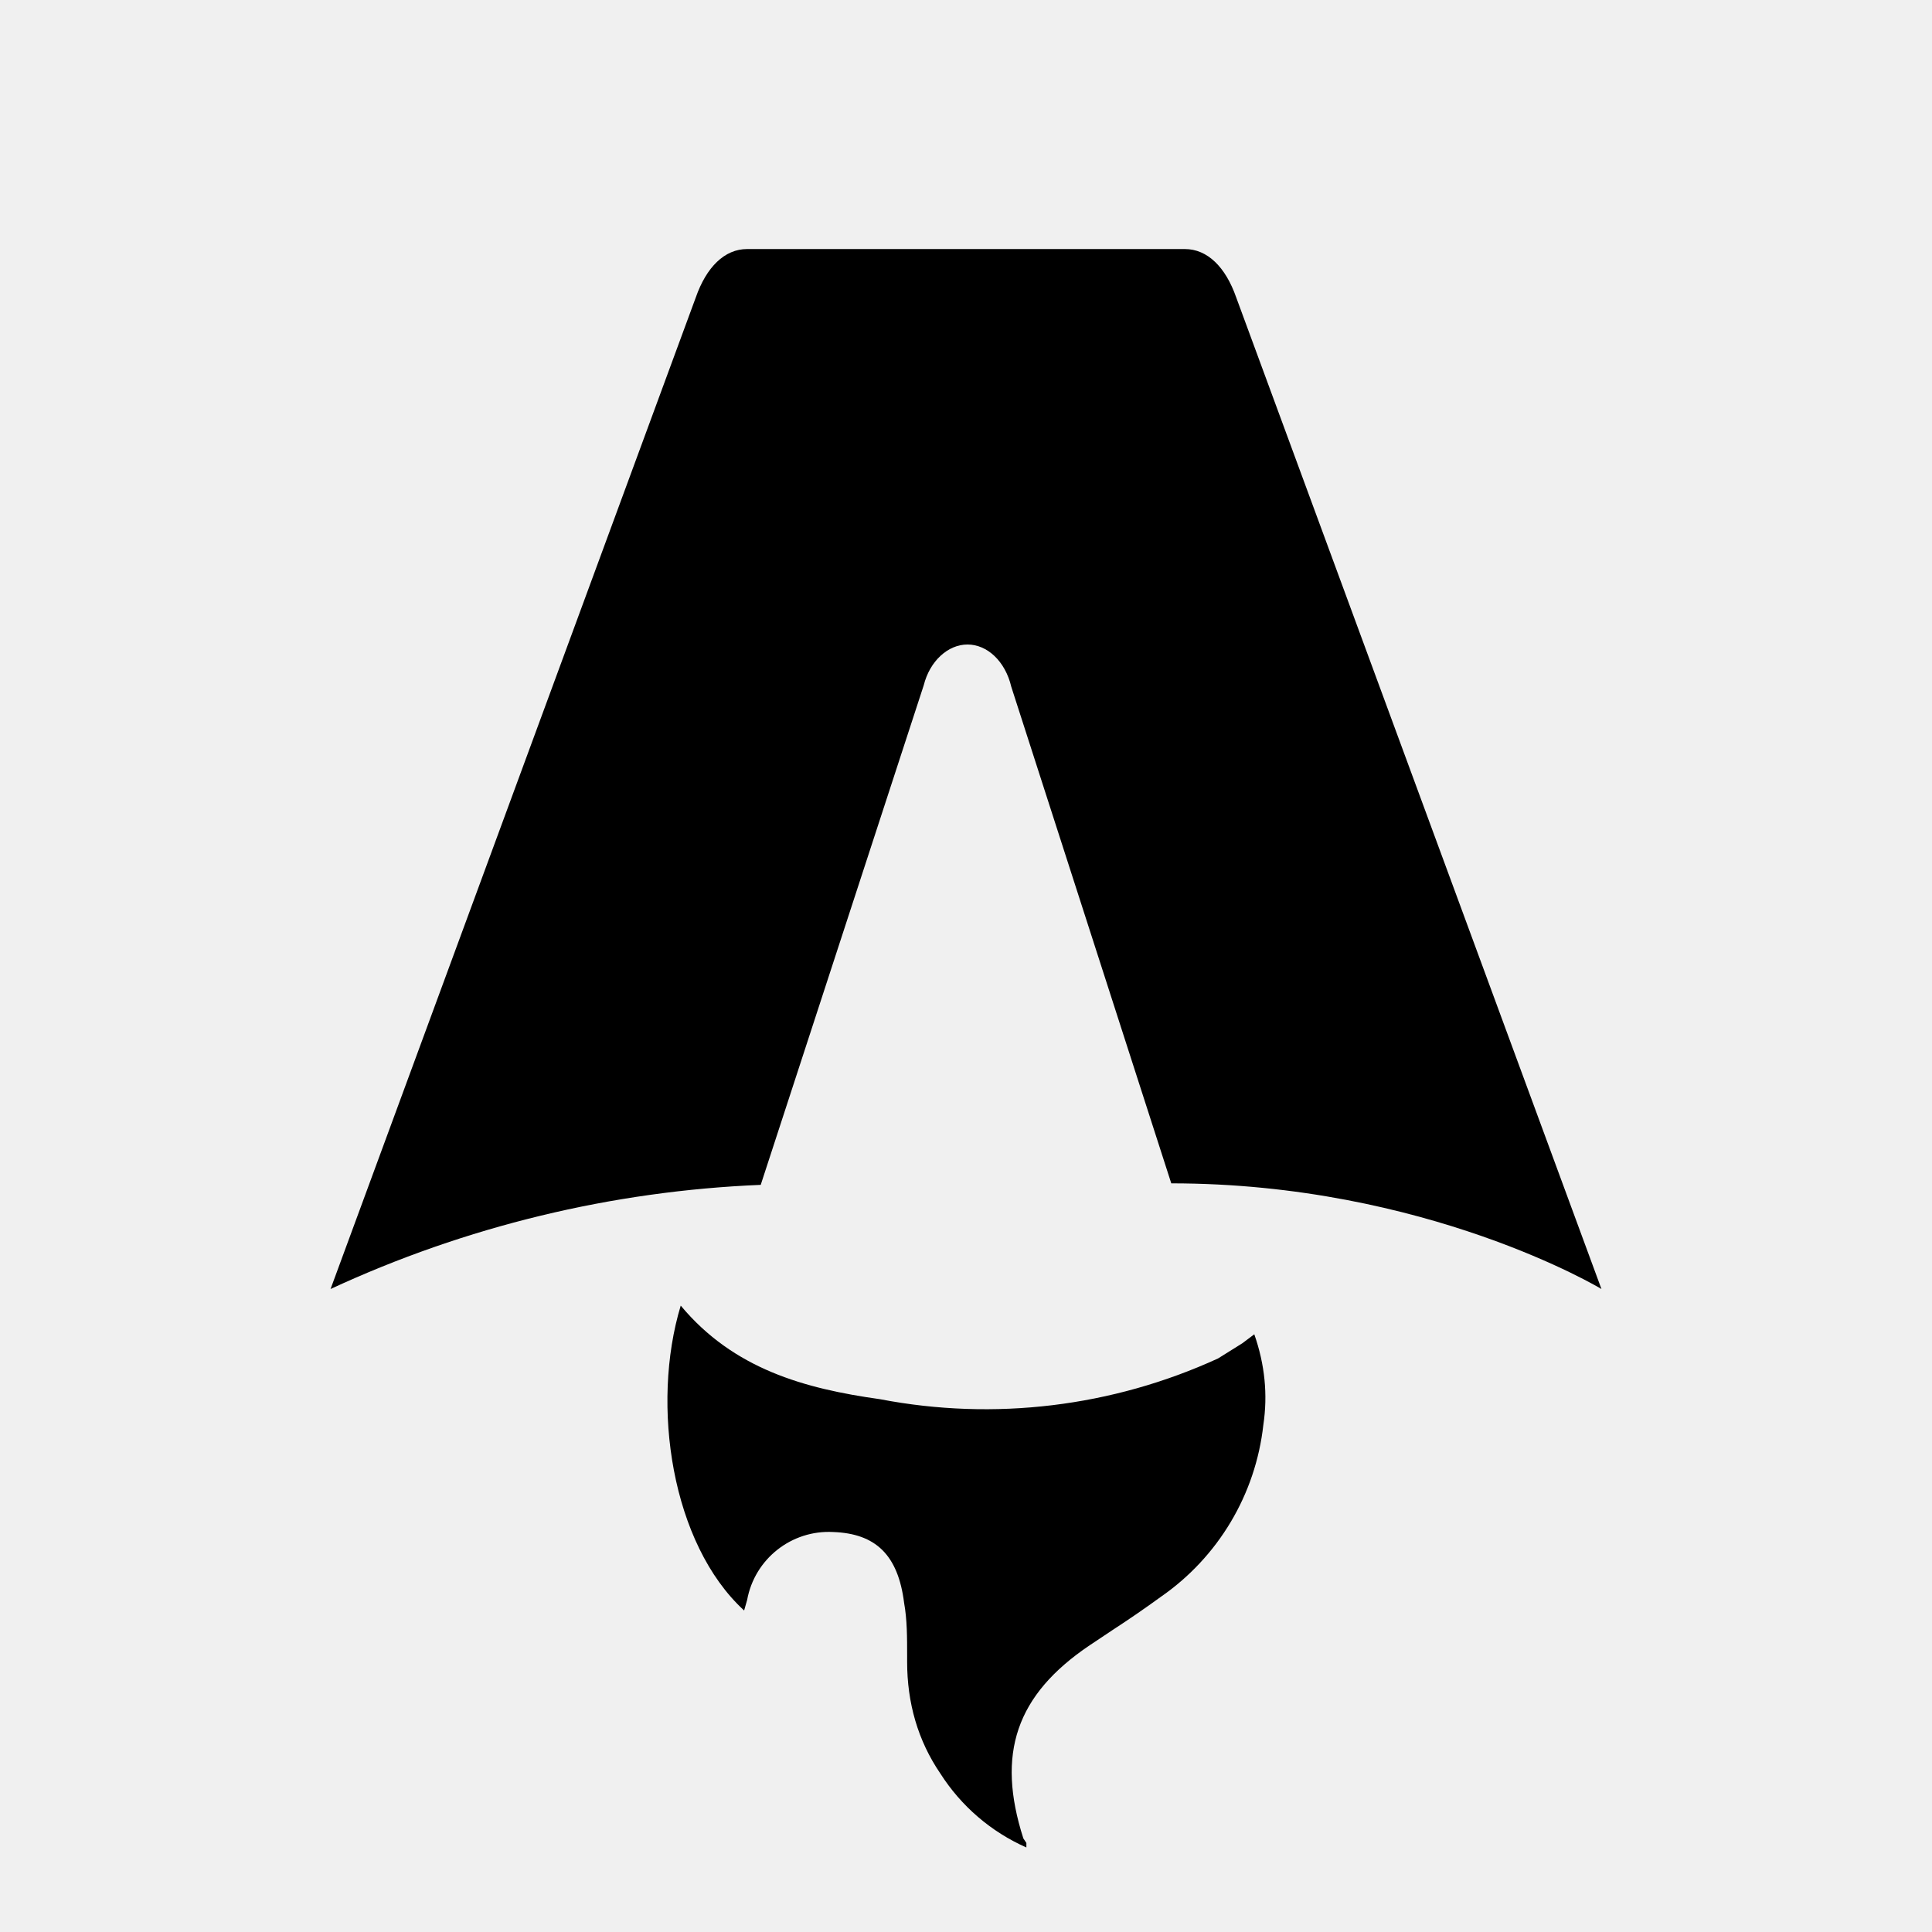
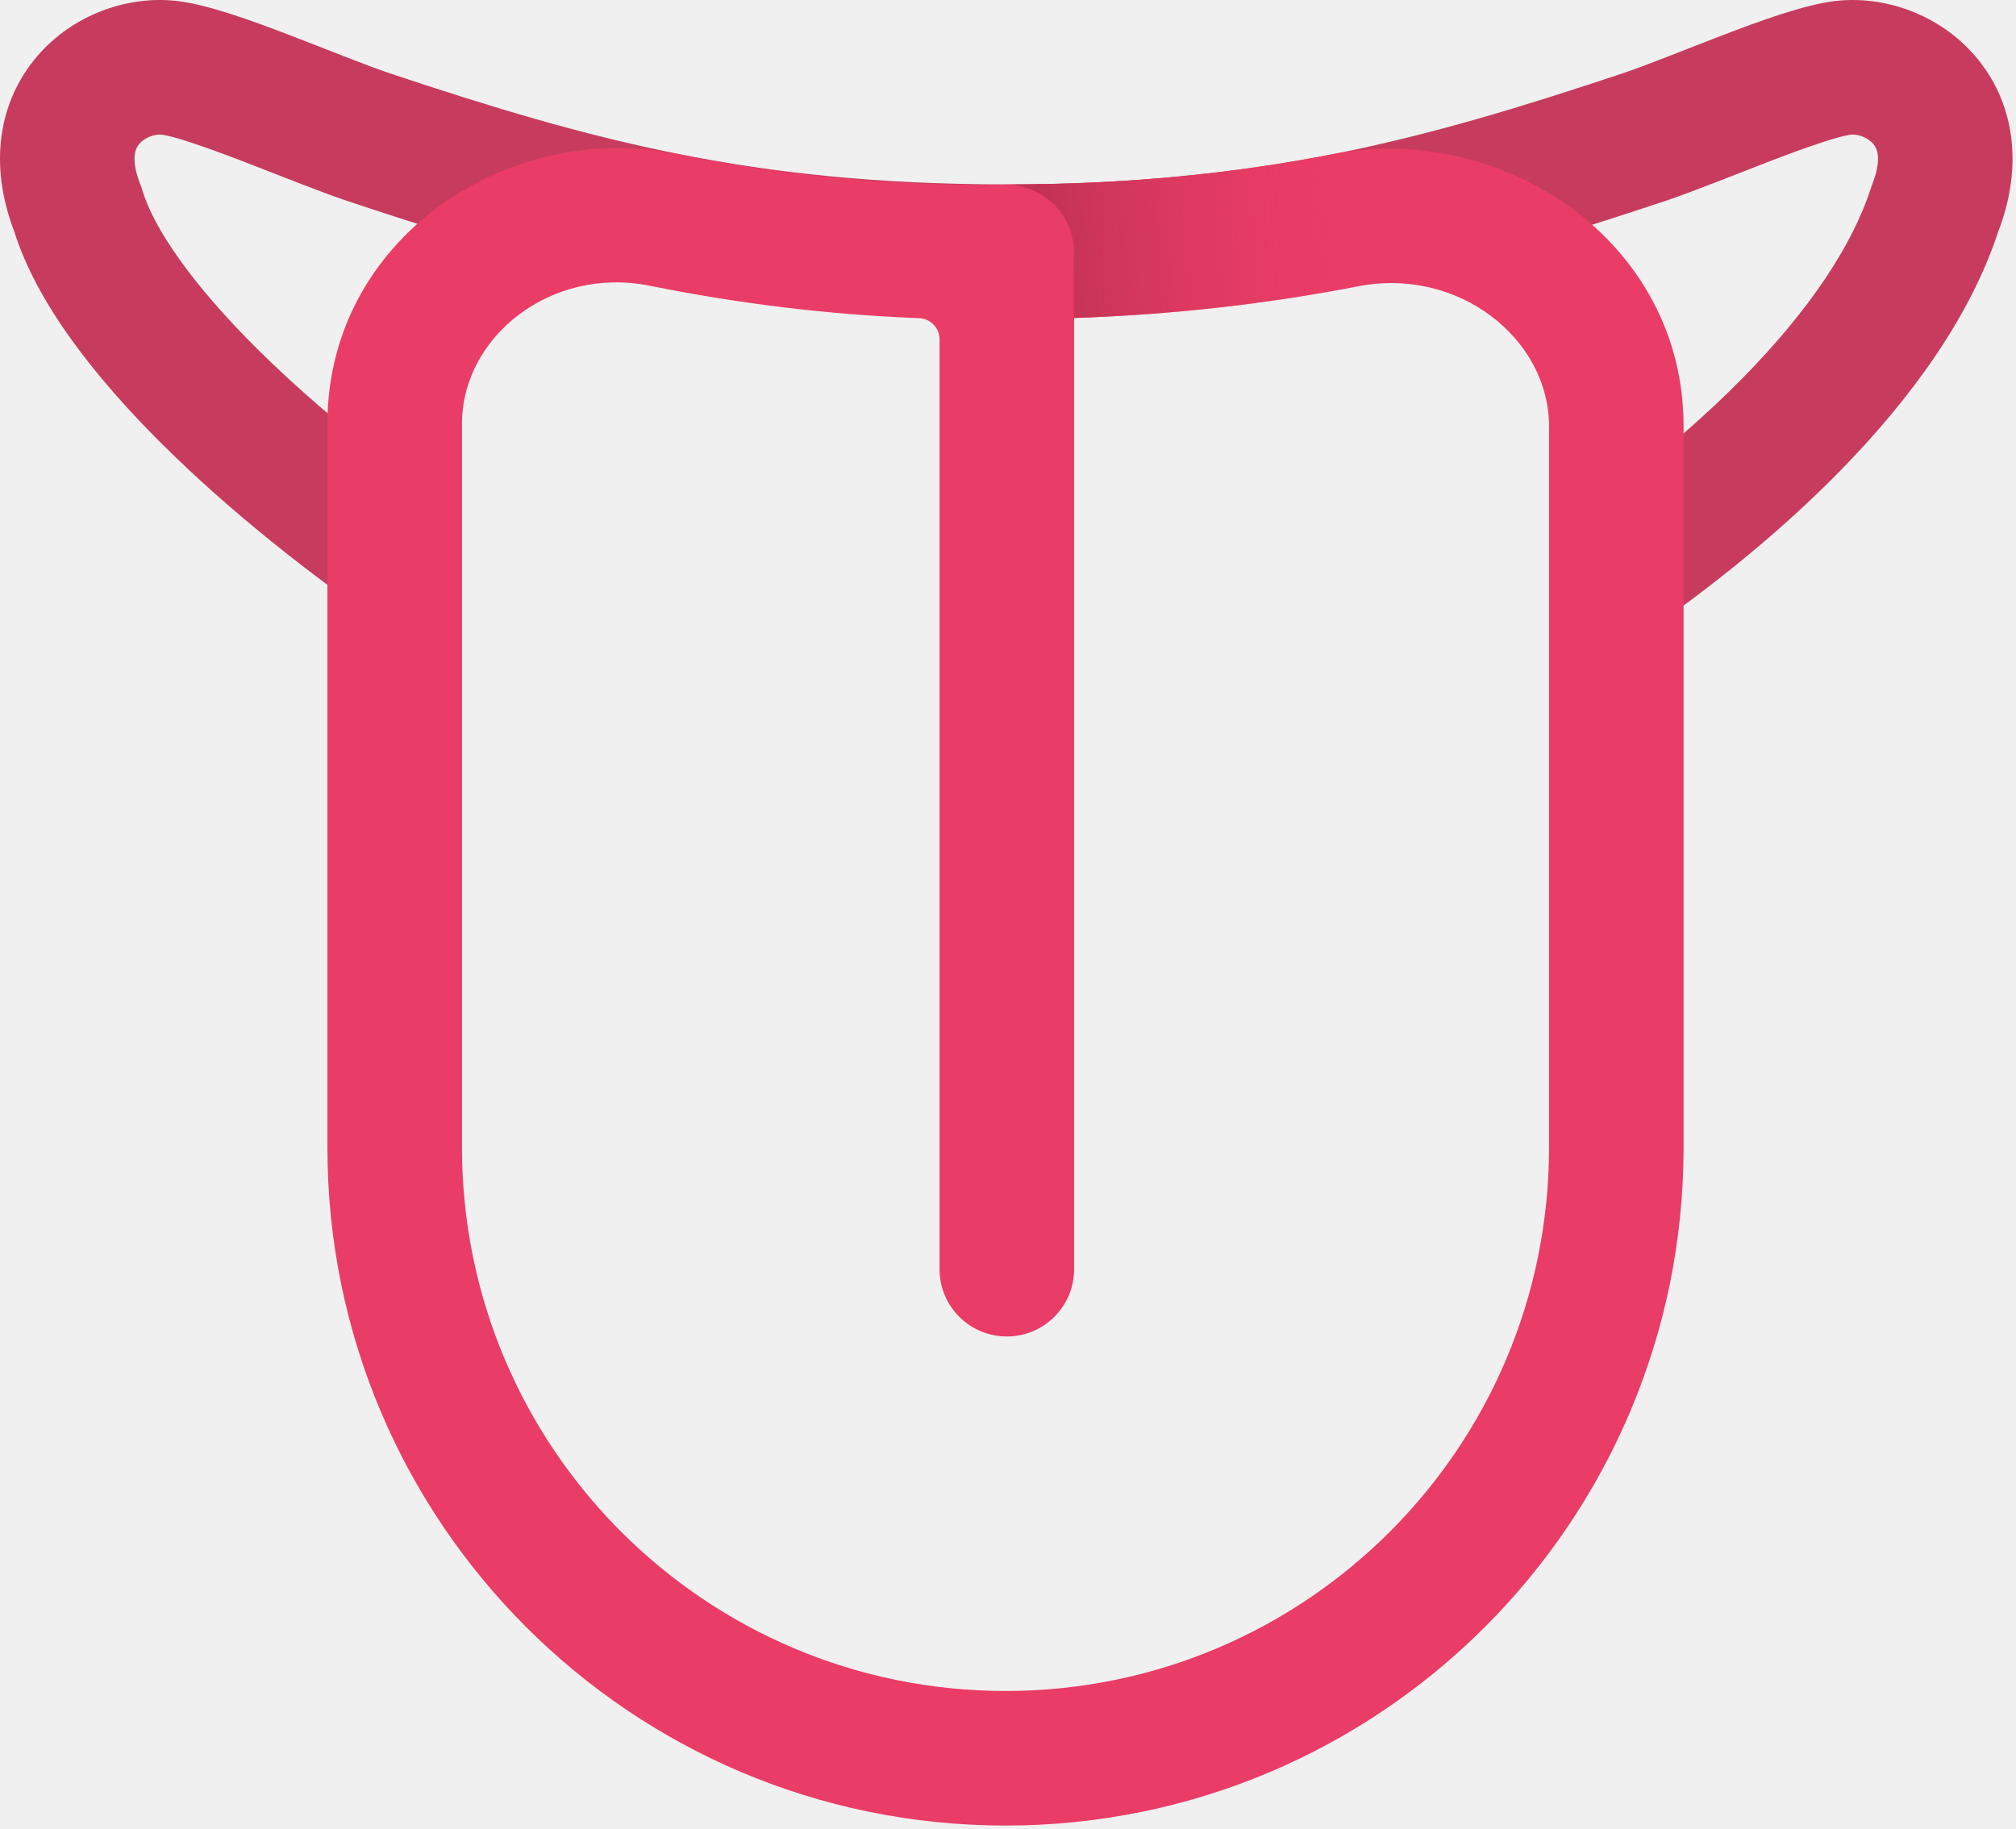
- <svg xmlns="http://www.w3.org/2000/svg" fill="none" viewBox="0 0 128 128">
-   <path d="M50.4 78.5a75.1 75.1 0 0 0-28.5 6.9l24.2-65.7c.7-2 1.9-3.2 3.4-3.2h29c1.5 0 2.7 1.2 3.4 3.2l24.2 65.7s-11.6-7-28.5-7L67 45.5c-.4-1.7-1.6-2.8-2.9-2.8-1.3 0-2.5 1.1-2.9 2.7L50.4 78.5Zm-1.1 28.2Zm-4.2-20.2c-2 6.6-.6 15.8 4.2 20.2a17.5 17.5 0 0 1 .2-.7 5.5 5.5 0 0 1 5.7-4.5c2.8.1 4.3 1.5 4.7 4.7.2 1.1.2 2.3.2 3.5v.4c0 2.7.7 5.2 2.2 7.4a13 13 0 0 0 5.7 4.9v-.3l-.2-.3c-1.8-5.6-.5-9.5 4.4-12.8l1.5-1a73 73 0 0 0 3.2-2.2 16 16 0 0 0 6.8-11.4c.3-2 .1-4-.6-6l-.8.6-1.6 1a37 37 0 0 1-22.4 2.7c-5-.7-9.7-2-13.2-6.2Z" />
-   <style>
-         path { fill: #000; }
-         @media (prefers-color-scheme: dark) {
-             path { fill: #FFF; }
-         }
-     </style>
+ <svg xmlns="http://www.w3.org/2000/svg" width="419" height="380" viewBox="0 0 419 380" fill="none">
+   <path fill-rule="evenodd" clip-rule="evenodd" d="M381.34 0.22C391.642 -1.016 403.06 2.979 410.512 11.644C418.589 21.035 420.687 34.204 415.287 48.189C409.501 65.802 397.253 82.774 382.282 98.026C369.003 111.553 353 124.318 335.927 135.614V101.384C345.653 94.038 354.59 86.311 362.323 78.434C375.841 64.662 384.937 51.189 388.808 39.181L388.95 38.742L389.121 38.313C390.37 35.166 390.402 33.163 390.26 32.104C390.123 31.082 389.76 30.407 389.307 29.88C388.132 28.514 386.024 27.827 384.673 27.989C382.357 28.268 376.567 30.167 368.158 33.387C360.843 36.188 351.916 39.831 345.943 41.822C335.137 45.423 324.686 48.771 314.174 51.762C304.203 45.86 291.896 43.399 279.669 45.767C256.614 50.232 233.386 52.337 208.979 52.345C184.224 52.731 160.615 50.269 137.798 45.677C125.588 43.22 113.322 45.656 103.416 51.566C93.136 48.625 82.905 45.345 72.336 41.822C66.363 39.831 57.436 36.188 50.121 33.387C41.71 30.167 35.92 28.267 33.605 27.989C32.254 27.828 30.146 28.514 28.971 29.88C28.518 30.407 28.155 31.082 28.018 32.104C27.885 33.097 27.906 34.919 28.938 37.736L29.158 38.313L29.38 38.871L29.552 39.447C31.973 47.5 39.918 59.074 53.566 72.613C61.716 80.697 71.394 88.987 82.032 97.064V131.497C64.051 119.253 47.325 105.816 33.87 92.469C19.596 78.31 7.585 62.876 2.948 48.075C-2.396 34.132 -0.288 21.01 7.766 11.644C15.102 3.114 26.28 -0.89 36.454 0.166L36.938 0.22V0.221C43.428 1 52.788 4.461 60.122 7.269C68.551 10.496 75.965 13.55 81.179 15.288C122.395 29.027 156.291 38.319 209.138 38.319C261.986 38.319 295.884 29.027 337.099 15.288C342.313 13.55 349.728 10.495 358.157 7.268C365.491 4.46 374.85 1 381.34 0.221V0.22Z" fill="#C73C5E" style="fill:#C73C5E;fill:color(display-p3 0.78 0.234 0.37);fill-opacity:1;" />
+   <path fill-rule="evenodd" clip-rule="evenodd" d="M68.048 88.064C68.048 49.532 105.589 24.931 140.558 31.968C162.48 36.38 185.089 38.732 208.761 38.363L208.868 38.361H208.974C232.559 38.353 254.895 36.32 277.01 32.038C312.008 25.26 349.911 49.826 349.911 88.571V238.468C349.911 316.302 286.814 379.399 208.98 379.399C131.145 379.399 68.048 316.302 68.048 238.468V88.064ZM135.04 59.386C114.525 55.258 96.016 69.999 96.016 88.064V238.468C96.016 300.856 146.592 351.431 208.98 351.432C271.368 351.431 321.944 300.856 321.944 238.468V88.571C321.944 70.435 303.174 55.459 282.328 59.495C262.888 63.26 243.366 65.403 223.239 66.086V263.774C223.239 271.497 216.978 277.758 209.255 277.758C201.533 277.758 195.272 271.497 195.272 263.774V70.524C195.272 68.15 193.379 66.212 191.007 66.121C171.731 65.385 153.124 63.026 135.04 59.386Z" fill="#E93C67" style="fill:#E93C67;fill:color(display-p3 0.914 0.235 0.404);fill-opacity:1;" />
+   <path fill-rule="evenodd" clip-rule="evenodd" d="M277.01 32.038C304.871 26.643 334.572 41.111 345.528 66.782H311.288C303.889 60.572 293.401 57.352 282.328 59.496C262.888 63.26 243.366 65.404 223.24 66.087V66.782H223.179V52.289C223.179 44.539 216.724 38.359 208.974 38.362H208.975C232.559 38.354 254.895 36.321 277.01 32.038ZM208.761 38.364C205.802 38.41 202.86 38.413 199.933 38.376L202.131 38.395C204.332 38.408 206.542 38.398 208.761 38.363L208.869 38.362L208.761 38.364ZM195.272 38.279C196.077 38.301 196.884 38.321 197.692 38.338C196.884 38.321 196.077 38.302 195.272 38.28V38.279Z" fill="url(#paint0_linear_53_2)" />
+   <defs>
+     <linearGradient id="paint0_linear_53_2" x1="216.339" y1="53.375" x2="281.73" y2="48.724" gradientUnits="userSpaceOnUse">
+       <stop stop-color="#BF3252" style="stop-color:#BF3252;stop-color:color(display-p3 0.75 0.196 0.322);stop-opacity:1;" />
+       <stop offset="1" stop-color="#E93D64" stop-opacity="0" style="stop-color:none;stop-opacity:0;" />
+     </linearGradient>
+   </defs>
</svg>
